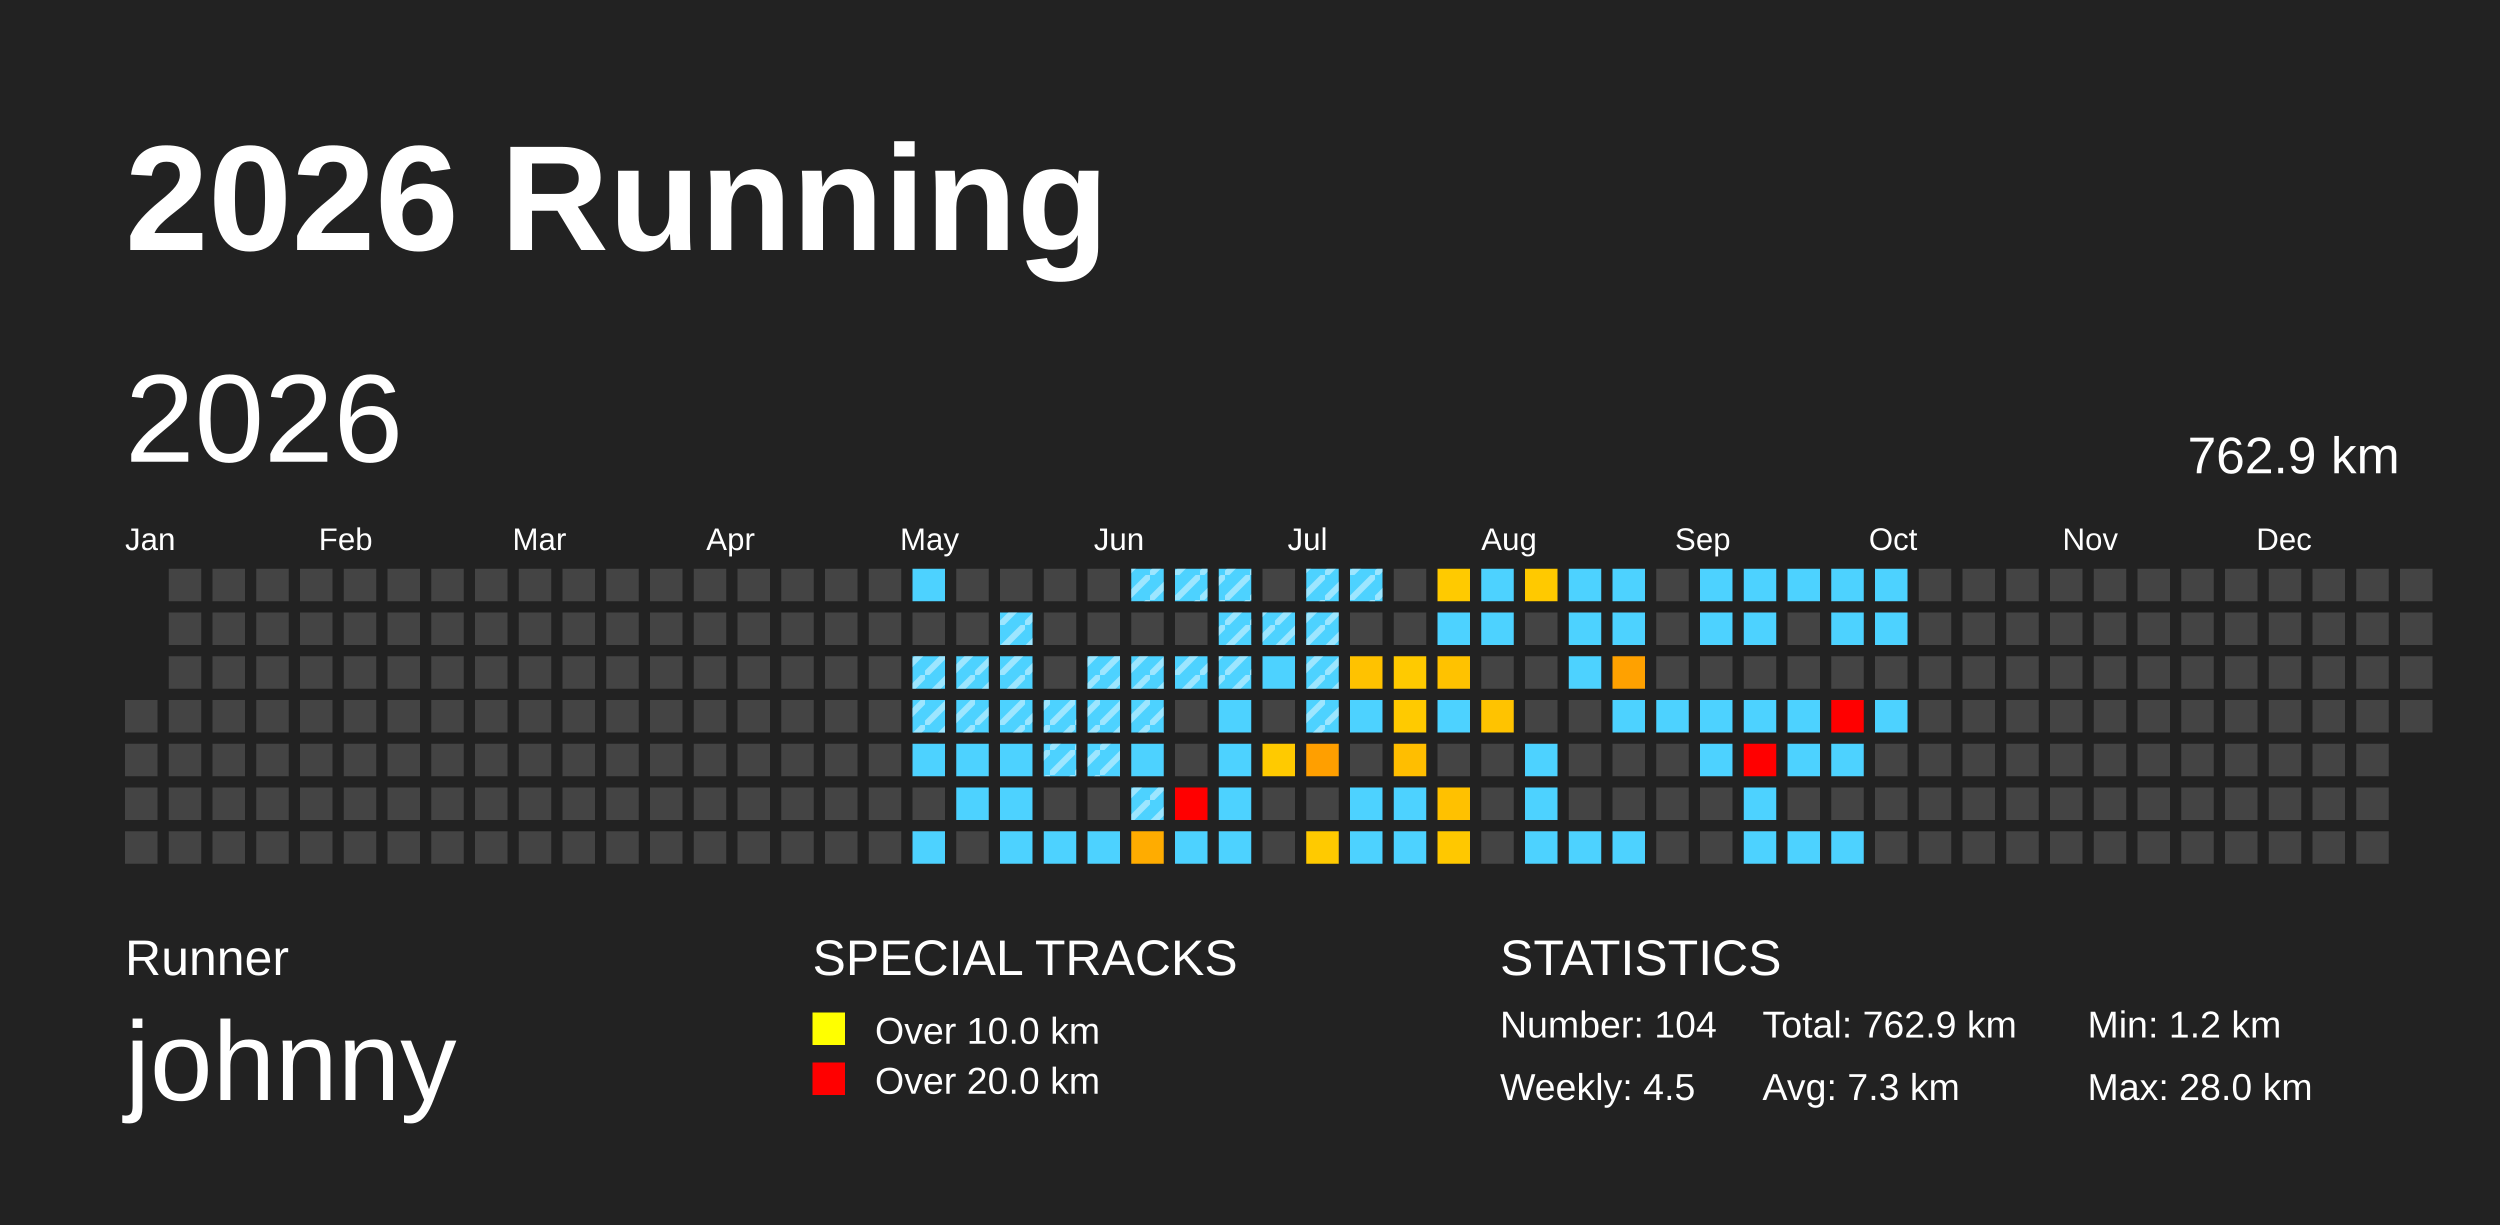
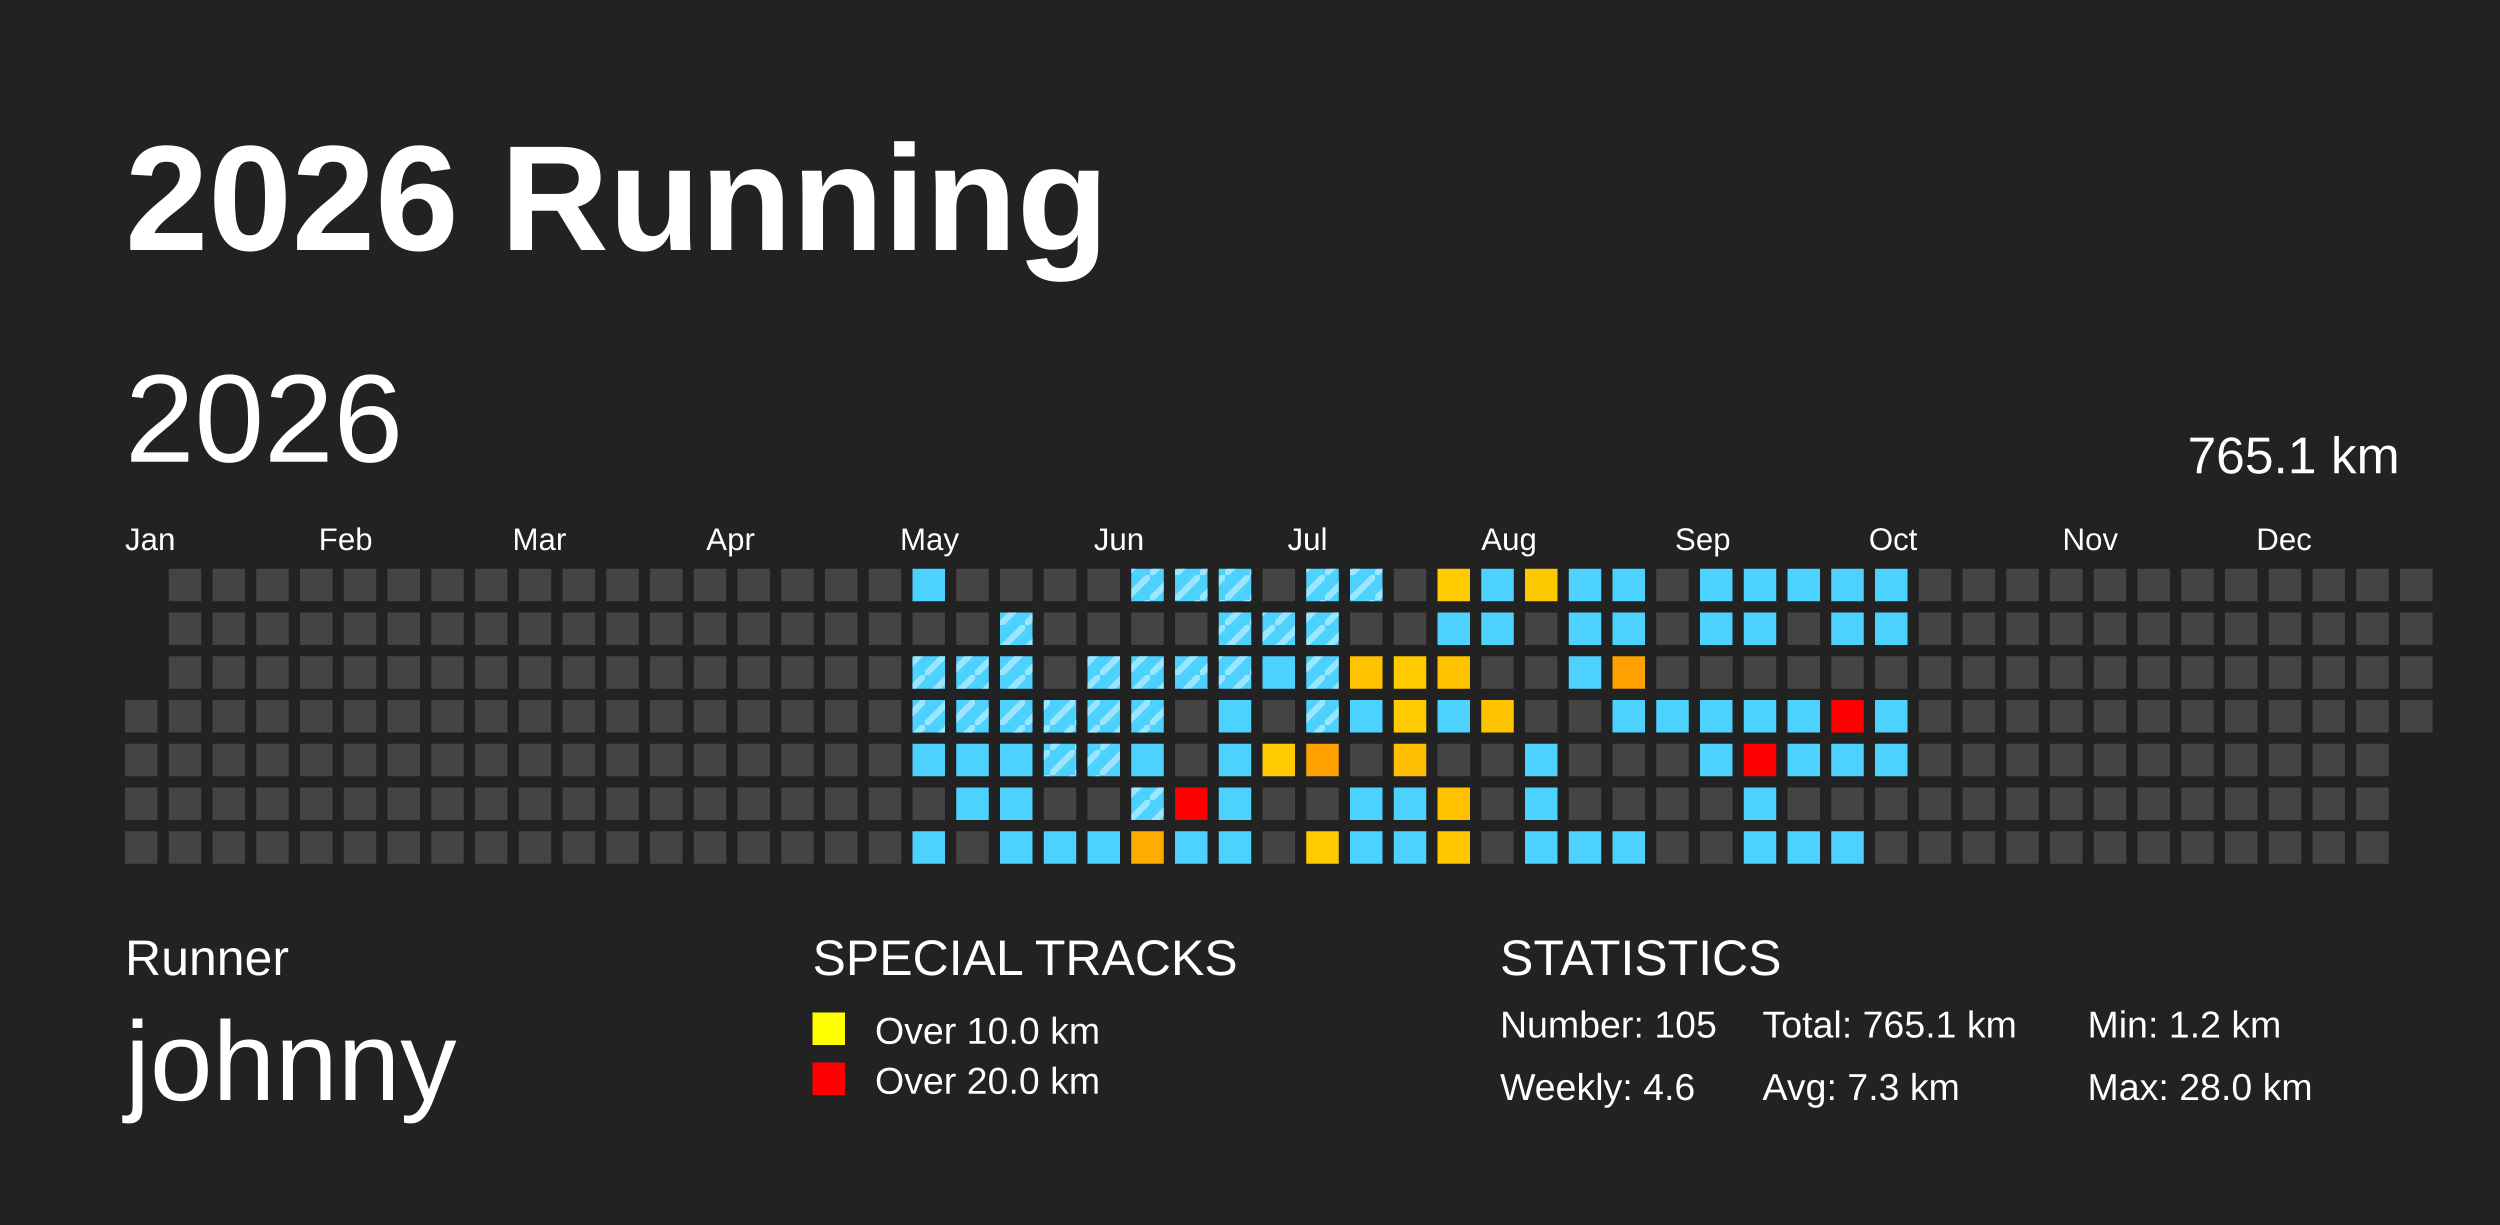
<svg xmlns="http://www.w3.org/2000/svg" baseProfile="full" height="98mm" version="1.1" viewBox="0,0,200,98" width="200mm">
  <defs>
    <pattern height="2" id="indoor-stripe" patternUnits="userSpaceOnUse" width="2">
      <line stroke="white" stroke-opacity="0.45" stroke-width="0.5" x1="0" x2="2" y1="2" y2="0" />
    </pattern>
  </defs>
  <rect fill="#222222" height="98" width="200" x="0" y="0" />
  <text fill="#FFFFFF" style="font-size:12px; font-family:Arial; font-weight:bold;" x="10" y="20">2026 Running</text>
  <text fill="#FFFFFF" style="font-size:4px; font-family:Arial" x="10" y="78">Runner</text>
  <text fill="#FFFFFF" style="font-size:9px; font-family:Arial" x="10" y="88">johnny</text>
  <text fill="#FFFFFF" style="font-size:4px; font-family:Arial" x="65" y="78">SPECIAL TRACKS</text>
  <rect fill="yellow" height="2.6" width="2.6" x="65" y="81" />
  <text fill="#FFFFFF" style="font-size:3px; font-family:Arial" x="70" y="83.5">Over 10.0 km</text>
  <rect fill="red" height="2.6" width="2.6" x="65" y="85" />
  <text fill="#FFFFFF" style="font-size:3px; font-family:Arial" x="70" y="87.5">Over 20.0 km</text>
  <text fill="#FFFFFF" style="font-size:4px; font-family:Arial" x="120" y="78">STATISTICS</text>
-   <text fill="#FFFFFF" style="font-size:3px; font-family:Arial" x="120" y="83">Number: 104</text>
-   <text fill="#FFFFFF" style="font-size:3px; font-family:Arial" x="120" y="88">Weekly: 4.5</text>
-   <text fill="#FFFFFF" style="font-size:3px; font-family:Arial" x="141" y="83">Total: 762.9 km</text>
+   <text fill="#FFFFFF" style="font-size:3px; font-family:Arial" x="120" y="83">Number: 105</text>
+   <text fill="#FFFFFF" style="font-size:3px; font-family:Arial" x="120" y="88">Weekly: 4.6</text>
+   <text fill="#FFFFFF" style="font-size:3px; font-family:Arial" x="141" y="83">Total: 765.1 km</text>
  <text fill="#FFFFFF" style="font-size:3px; font-family:Arial" x="141" y="88">Avg: 7.3 km</text>
  <text fill="#FFFFFF" style="font-size:3px; font-family:Arial" x="167" y="83">Min: 1.2 km</text>
  <text fill="#FFFFFF" style="font-size:3px; font-family:Arial" x="167" y="88">Max: 28.0 km</text>
  <text dominant-baseline="hanging" fill="#FFFFFF" style="font-size:10.0px; font-family:Arial;" x="10" y="30">2026</text>
-   <text dominant-baseline="hanging" fill="#FFFFFF" style="font-size:4.125px; font-family:Arial;" x="175" y="35">762.9 km</text>
+   <text dominant-baseline="hanging" fill="#FFFFFF" style="font-size:4.125px; font-family:Arial;" x="175" y="35">765.1 km</text>
  <text fill="#FFFFFF" style="font-size:2.5px; font-family:Arial" x="10.0" y="44">Jan</text>
  <text fill="#FFFFFF" style="font-size:2.5px; font-family:Arial" x="25.5" y="44">Feb</text>
  <text fill="#FFFFFF" style="font-size:2.5px; font-family:Arial" x="41.0" y="44">Mar</text>
  <text fill="#FFFFFF" style="font-size:2.5px; font-family:Arial" x="56.5" y="44">Apr</text>
  <text fill="#FFFFFF" style="font-size:2.5px; font-family:Arial" x="72.0" y="44">May</text>
  <text fill="#FFFFFF" style="font-size:2.5px; font-family:Arial" x="87.5" y="44">Jun</text>
  <text fill="#FFFFFF" style="font-size:2.5px; font-family:Arial" x="103.0" y="44">Jul</text>
  <text fill="#FFFFFF" style="font-size:2.5px; font-family:Arial" x="118.5" y="44">Aug</text>
  <text fill="#FFFFFF" style="font-size:2.5px; font-family:Arial" x="134.0" y="44">Sep</text>
  <text fill="#FFFFFF" style="font-size:2.5px; font-family:Arial" x="149.5" y="44">Oct</text>
  <text fill="#FFFFFF" style="font-size:2.5px; font-family:Arial" x="165.0" y="44">Nov</text>
  <text fill="#FFFFFF" style="font-size:2.5px; font-family:Arial" x="180.5" y="44">Dec</text>
  <rect fill="#444444" height="2.6" width="2.6" x="10.0" y="56.0" />
  <rect fill="#444444" height="2.6" width="2.6" x="10.0" y="59.5" />
  <rect fill="#444444" height="2.6" width="2.6" x="10.0" y="63.0" />
  <rect fill="#444444" height="2.6" width="2.6" x="10.0" y="66.5" />
  <rect fill="#444444" height="2.6" width="2.6" x="13.5" y="45.5" />
  <rect fill="#444444" height="2.6" width="2.6" x="13.5" y="49.0" />
  <rect fill="#444444" height="2.6" width="2.6" x="13.5" y="52.5" />
  <rect fill="#444444" height="2.6" width="2.6" x="13.5" y="56.0" />
  <rect fill="#444444" height="2.6" width="2.6" x="13.5" y="59.5" />
  <rect fill="#444444" height="2.6" width="2.6" x="13.5" y="63.0" />
  <rect fill="#444444" height="2.6" width="2.6" x="13.5" y="66.5" />
  <rect fill="#444444" height="2.6" width="2.6" x="17.0" y="45.5" />
  <rect fill="#444444" height="2.6" width="2.6" x="17.0" y="49.0" />
  <rect fill="#444444" height="2.6" width="2.6" x="17.0" y="52.5" />
  <rect fill="#444444" height="2.6" width="2.6" x="17.0" y="56.0" />
  <rect fill="#444444" height="2.6" width="2.6" x="17.0" y="59.5" />
  <rect fill="#444444" height="2.6" width="2.6" x="17.0" y="63.0" />
  <rect fill="#444444" height="2.6" width="2.6" x="17.0" y="66.5" />
  <rect fill="#444444" height="2.6" width="2.6" x="20.5" y="45.5" />
  <rect fill="#444444" height="2.6" width="2.6" x="20.5" y="49.0" />
  <rect fill="#444444" height="2.6" width="2.6" x="20.5" y="52.5" />
  <rect fill="#444444" height="2.6" width="2.6" x="20.5" y="56.0" />
  <rect fill="#444444" height="2.6" width="2.6" x="20.5" y="59.5" />
  <rect fill="#444444" height="2.6" width="2.6" x="20.5" y="63.0" />
  <rect fill="#444444" height="2.6" width="2.6" x="20.5" y="66.5" />
  <rect fill="#444444" height="2.6" width="2.6" x="24.0" y="45.5" />
  <rect fill="#444444" height="2.6" width="2.6" x="24.0" y="49.0" />
  <rect fill="#444444" height="2.6" width="2.6" x="24.0" y="52.5" />
  <rect fill="#444444" height="2.6" width="2.6" x="24.0" y="56.0" />
  <rect fill="#444444" height="2.6" width="2.6" x="24.0" y="59.5" />
  <rect fill="#444444" height="2.6" width="2.6" x="24.0" y="63.0" />
  <rect fill="#444444" height="2.6" width="2.6" x="24.0" y="66.5" />
  <rect fill="#444444" height="2.6" width="2.6" x="27.5" y="45.5" />
  <rect fill="#444444" height="2.6" width="2.6" x="27.5" y="49.0" />
  <rect fill="#444444" height="2.6" width="2.6" x="27.5" y="52.5" />
  <rect fill="#444444" height="2.6" width="2.6" x="27.5" y="56.0" />
  <rect fill="#444444" height="2.6" width="2.6" x="27.5" y="59.5" />
  <rect fill="#444444" height="2.6" width="2.6" x="27.5" y="63.0" />
  <rect fill="#444444" height="2.6" width="2.6" x="27.5" y="66.5" />
  <rect fill="#444444" height="2.6" width="2.6" x="31.0" y="45.5" />
  <rect fill="#444444" height="2.6" width="2.6" x="31.0" y="49.0" />
  <rect fill="#444444" height="2.6" width="2.6" x="31.0" y="52.5" />
  <rect fill="#444444" height="2.6" width="2.6" x="31.0" y="56.0" />
  <rect fill="#444444" height="2.6" width="2.6" x="31.0" y="59.5" />
  <rect fill="#444444" height="2.6" width="2.6" x="31.0" y="63.0" />
  <rect fill="#444444" height="2.6" width="2.6" x="31.0" y="66.5" />
  <rect fill="#444444" height="2.6" width="2.6" x="34.5" y="45.5" />
  <rect fill="#444444" height="2.6" width="2.6" x="34.5" y="49.0" />
  <rect fill="#444444" height="2.6" width="2.6" x="34.5" y="52.5" />
  <rect fill="#444444" height="2.6" width="2.6" x="34.5" y="56.0" />
  <rect fill="#444444" height="2.6" width="2.6" x="34.5" y="59.5" />
  <rect fill="#444444" height="2.6" width="2.6" x="34.5" y="63.0" />
  <rect fill="#444444" height="2.6" width="2.6" x="34.5" y="66.5" />
  <rect fill="#444444" height="2.6" width="2.6" x="38.0" y="45.5" />
  <rect fill="#444444" height="2.6" width="2.6" x="38.0" y="49.0" />
  <rect fill="#444444" height="2.6" width="2.6" x="38.0" y="52.5" />
  <rect fill="#444444" height="2.6" width="2.6" x="38.0" y="56.0" />
  <rect fill="#444444" height="2.6" width="2.6" x="38.0" y="59.5" />
  <rect fill="#444444" height="2.6" width="2.6" x="38.0" y="63.0" />
  <rect fill="#444444" height="2.6" width="2.6" x="38.0" y="66.5" />
  <rect fill="#444444" height="2.6" width="2.6" x="41.5" y="45.5" />
  <rect fill="#444444" height="2.6" width="2.6" x="41.5" y="49.0" />
  <rect fill="#444444" height="2.6" width="2.6" x="41.5" y="52.5" />
  <rect fill="#444444" height="2.6" width="2.6" x="41.5" y="56.0" />
  <rect fill="#444444" height="2.6" width="2.6" x="41.5" y="59.5" />
  <rect fill="#444444" height="2.6" width="2.6" x="41.5" y="63.0" />
  <rect fill="#444444" height="2.6" width="2.6" x="41.5" y="66.5" />
  <rect fill="#444444" height="2.6" width="2.6" x="45.0" y="45.5" />
  <rect fill="#444444" height="2.6" width="2.6" x="45.0" y="49.0" />
  <rect fill="#444444" height="2.6" width="2.6" x="45.0" y="52.5" />
  <rect fill="#444444" height="2.6" width="2.6" x="45.0" y="56.0" />
  <rect fill="#444444" height="2.6" width="2.6" x="45.0" y="59.5" />
  <rect fill="#444444" height="2.6" width="2.6" x="45.0" y="63.0" />
  <rect fill="#444444" height="2.6" width="2.6" x="45.0" y="66.5" />
  <rect fill="#444444" height="2.6" width="2.6" x="48.5" y="45.5" />
  <rect fill="#444444" height="2.6" width="2.6" x="48.5" y="49.0" />
  <rect fill="#444444" height="2.6" width="2.6" x="48.5" y="52.5" />
  <rect fill="#444444" height="2.6" width="2.6" x="48.5" y="56.0" />
  <rect fill="#444444" height="2.6" width="2.6" x="48.5" y="59.5" />
  <rect fill="#444444" height="2.6" width="2.6" x="48.5" y="63.0" />
  <rect fill="#444444" height="2.6" width="2.6" x="48.5" y="66.5" />
  <rect fill="#444444" height="2.6" width="2.6" x="52.0" y="45.5" />
  <rect fill="#444444" height="2.6" width="2.6" x="52.0" y="49.0" />
  <rect fill="#444444" height="2.6" width="2.6" x="52.0" y="52.5" />
  <rect fill="#444444" height="2.6" width="2.6" x="52.0" y="56.0" />
  <rect fill="#444444" height="2.6" width="2.6" x="52.0" y="59.5" />
  <rect fill="#444444" height="2.6" width="2.6" x="52.0" y="63.0" />
  <rect fill="#444444" height="2.6" width="2.6" x="52.0" y="66.5" />
  <rect fill="#444444" height="2.6" width="2.6" x="55.5" y="45.5" />
  <rect fill="#444444" height="2.6" width="2.6" x="55.5" y="49.0" />
  <rect fill="#444444" height="2.6" width="2.6" x="55.5" y="52.5" />
  <rect fill="#444444" height="2.6" width="2.6" x="55.5" y="56.0" />
  <rect fill="#444444" height="2.6" width="2.6" x="55.5" y="59.5" />
  <rect fill="#444444" height="2.6" width="2.6" x="55.5" y="63.0" />
  <rect fill="#444444" height="2.6" width="2.6" x="55.5" y="66.5" />
  <rect fill="#444444" height="2.6" width="2.6" x="59.0" y="45.5" />
  <rect fill="#444444" height="2.6" width="2.6" x="59.0" y="49.0" />
  <rect fill="#444444" height="2.6" width="2.6" x="59.0" y="52.5" />
  <rect fill="#444444" height="2.6" width="2.6" x="59.0" y="56.0" />
  <rect fill="#444444" height="2.6" width="2.6" x="59.0" y="59.5" />
  <rect fill="#444444" height="2.6" width="2.6" x="59.0" y="63.0" />
  <rect fill="#444444" height="2.6" width="2.6" x="59.0" y="66.5" />
  <rect fill="#444444" height="2.6" width="2.6" x="62.5" y="45.5" />
  <rect fill="#444444" height="2.6" width="2.6" x="62.5" y="49.0" />
  <rect fill="#444444" height="2.6" width="2.6" x="62.5" y="52.5" />
  <rect fill="#444444" height="2.6" width="2.6" x="62.5" y="56.0" />
  <rect fill="#444444" height="2.6" width="2.6" x="62.5" y="59.5" />
  <rect fill="#444444" height="2.6" width="2.6" x="62.5" y="63.0" />
  <rect fill="#444444" height="2.6" width="2.6" x="62.5" y="66.5" />
  <rect fill="#444444" height="2.6" width="2.6" x="66.0" y="45.5" />
  <rect fill="#444444" height="2.6" width="2.6" x="66.0" y="49.0" />
  <rect fill="#444444" height="2.6" width="2.6" x="66.0" y="52.5" />
  <rect fill="#444444" height="2.6" width="2.6" x="66.0" y="56.0" />
  <rect fill="#444444" height="2.6" width="2.6" x="66.0" y="59.5" />
  <rect fill="#444444" height="2.6" width="2.6" x="66.0" y="63.0" />
  <rect fill="#444444" height="2.6" width="2.6" x="66.0" y="66.5" />
  <rect fill="#444444" height="2.6" width="2.6" x="69.5" y="45.5" />
  <rect fill="#444444" height="2.6" width="2.6" x="69.5" y="49.0" />
  <rect fill="#444444" height="2.6" width="2.6" x="69.5" y="52.5" />
  <rect fill="#444444" height="2.6" width="2.6" x="69.5" y="56.0" />
  <rect fill="#444444" height="2.6" width="2.6" x="69.5" y="59.5" />
  <rect fill="#444444" height="2.6" width="2.6" x="69.5" y="63.0" />
  <rect fill="#444444" height="2.6" width="2.6" x="69.5" y="66.5" />
  <rect fill="#4dd2ff" height="2.6" width="2.6" x="73.0" y="45.5" />
  <rect fill="#444444" height="2.6" width="2.6" x="73.0" y="49.0" />
  <rect fill="#4dd2ff" height="2.6" width="2.6" x="73.0" y="52.5" />
  <rect fill="url(#indoor-stripe)" height="2.6" style="pointer-events: none;" width="2.6" x="73.0" y="52.5" />
  <rect fill="#4dd2ff" height="2.6" width="2.6" x="73.0" y="56.0" />
  <rect fill="url(#indoor-stripe)" height="2.6" style="pointer-events: none;" width="2.6" x="73.0" y="56.0" />
  <rect fill="#4dd2ff" height="2.6" width="2.6" x="73.0" y="59.5" />
  <rect fill="#444444" height="2.6" width="2.6" x="73.0" y="63.0" />
  <rect fill="#4dd2ff" height="2.6" width="2.6" x="73.0" y="66.5" />
  <rect fill="#444444" height="2.6" width="2.6" x="76.5" y="45.5" />
  <rect fill="#444444" height="2.6" width="2.6" x="76.5" y="49.0" />
  <rect fill="#4dd2ff" height="2.6" width="2.6" x="76.5" y="52.5" />
  <rect fill="url(#indoor-stripe)" height="2.6" style="pointer-events: none;" width="2.6" x="76.5" y="52.5" />
  <rect fill="#4dd2ff" height="2.6" width="2.6" x="76.5" y="56.0" />
  <rect fill="url(#indoor-stripe)" height="2.6" style="pointer-events: none;" width="2.6" x="76.5" y="56.0" />
  <rect fill="#4dd2ff" height="2.6" width="2.6" x="76.5" y="59.5" />
  <rect fill="#4dd2ff" height="2.6" width="2.6" x="76.5" y="63.0" />
  <rect fill="#444444" height="2.6" width="2.6" x="76.5" y="66.5" />
  <rect fill="#444444" height="2.6" width="2.6" x="80.0" y="45.5" />
  <rect fill="#4dd2ff" height="2.6" width="2.6" x="80.0" y="49.0" />
  <rect fill="url(#indoor-stripe)" height="2.6" style="pointer-events: none;" width="2.6" x="80.0" y="49.0" />
  <rect fill="#4dd2ff" height="2.6" width="2.6" x="80.0" y="52.5" />
  <rect fill="url(#indoor-stripe)" height="2.6" style="pointer-events: none;" width="2.6" x="80.0" y="52.5" />
  <rect fill="#4dd2ff" height="2.6" width="2.6" x="80.0" y="56.0" />
  <rect fill="url(#indoor-stripe)" height="2.6" style="pointer-events: none;" width="2.6" x="80.0" y="56.0" />
  <rect fill="#4dd2ff" height="2.6" width="2.6" x="80.0" y="59.5" />
  <rect fill="#4dd2ff" height="2.6" width="2.6" x="80.0" y="63.0" />
  <rect fill="#4dd2ff" height="2.6" width="2.6" x="80.0" y="66.5" />
  <rect fill="#444444" height="2.6" width="2.6" x="83.5" y="45.5" />
  <rect fill="#444444" height="2.6" width="2.6" x="83.5" y="49.0" />
  <rect fill="#444444" height="2.6" width="2.6" x="83.5" y="52.5" />
  <rect fill="#4dd2ff" height="2.6" width="2.6" x="83.5" y="56.0" />
  <rect fill="url(#indoor-stripe)" height="2.6" style="pointer-events: none;" width="2.6" x="83.5" y="56.0" />
  <rect fill="#4dd2ff" height="2.6" width="2.6" x="83.5" y="59.5" />
  <rect fill="url(#indoor-stripe)" height="2.6" style="pointer-events: none;" width="2.6" x="83.5" y="59.5" />
  <rect fill="#444444" height="2.6" width="2.6" x="83.5" y="63.0" />
  <rect fill="#4dd2ff" height="2.6" width="2.6" x="83.5" y="66.5" />
  <rect fill="#444444" height="2.6" width="2.6" x="87.0" y="45.5" />
  <rect fill="#444444" height="2.6" width="2.6" x="87.0" y="49.0" />
  <rect fill="#4dd2ff" height="2.6" width="2.6" x="87.0" y="52.5" />
  <rect fill="url(#indoor-stripe)" height="2.6" style="pointer-events: none;" width="2.6" x="87.0" y="52.5" />
  <rect fill="#4dd2ff" height="2.6" width="2.6" x="87.0" y="56.0" />
  <rect fill="url(#indoor-stripe)" height="2.6" style="pointer-events: none;" width="2.6" x="87.0" y="56.0" />
  <rect fill="#4dd2ff" height="2.6" width="2.6" x="87.0" y="59.5" />
  <rect fill="url(#indoor-stripe)" height="2.6" style="pointer-events: none;" width="2.6" x="87.0" y="59.5" />
  <rect fill="#444444" height="2.6" width="2.6" x="87.0" y="63.0" />
  <rect fill="#4dd2ff" height="2.6" width="2.6" x="87.0" y="66.5" />
  <rect fill="#4dd2ff" height="2.6" width="2.6" x="90.5" y="45.5" />
  <rect fill="url(#indoor-stripe)" height="2.6" style="pointer-events: none;" width="2.6" x="90.5" y="45.5" />
  <rect fill="#444444" height="2.6" width="2.6" x="90.5" y="49.0" />
  <rect fill="#4dd2ff" height="2.6" width="2.6" x="90.5" y="52.5" />
  <rect fill="url(#indoor-stripe)" height="2.6" style="pointer-events: none;" width="2.6" x="90.5" y="52.5" />
  <rect fill="#4dd2ff" height="2.6" width="2.6" x="90.5" y="56.0" />
  <rect fill="url(#indoor-stripe)" height="2.6" style="pointer-events: none;" width="2.6" x="90.5" y="56.0" />
  <rect fill="#4dd2ff" height="2.6" width="2.6" x="90.5" y="59.5" />
  <rect fill="#4dd2ff" height="2.6" width="2.6" x="90.5" y="63.0" />
  <rect fill="url(#indoor-stripe)" height="2.6" style="pointer-events: none;" width="2.6" x="90.5" y="63.0" />
  <rect fill="#ffac00" height="2.6" width="2.6" x="90.5" y="66.5" />
  <rect fill="#4dd2ff" height="2.6" width="2.6" x="94.0" y="45.5" />
  <rect fill="url(#indoor-stripe)" height="2.6" style="pointer-events: none;" width="2.6" x="94.0" y="45.5" />
  <rect fill="#444444" height="2.6" width="2.6" x="94.0" y="49.0" />
  <rect fill="#4dd2ff" height="2.6" width="2.6" x="94.0" y="52.5" />
  <rect fill="url(#indoor-stripe)" height="2.6" style="pointer-events: none;" width="2.6" x="94.0" y="52.5" />
  <rect fill="#444444" height="2.6" width="2.6" x="94.0" y="56.0" />
  <rect fill="#444444" height="2.6" width="2.6" x="94.0" y="59.5" />
  <rect fill="red" height="2.6" width="2.6" x="94.0" y="63.0" />
  <rect fill="#4dd2ff" height="2.6" width="2.6" x="94.0" y="66.5" />
  <rect fill="#4dd2ff" height="2.6" width="2.6" x="97.5" y="45.5" />
  <rect fill="url(#indoor-stripe)" height="2.6" style="pointer-events: none;" width="2.6" x="97.5" y="45.5" />
  <rect fill="#4dd2ff" height="2.6" width="2.6" x="97.5" y="49.0" />
  <rect fill="url(#indoor-stripe)" height="2.6" style="pointer-events: none;" width="2.6" x="97.5" y="49.0" />
  <rect fill="#4dd2ff" height="2.6" width="2.6" x="97.5" y="52.5" />
  <rect fill="url(#indoor-stripe)" height="2.6" style="pointer-events: none;" width="2.6" x="97.5" y="52.5" />
  <rect fill="#4dd2ff" height="2.6" width="2.6" x="97.5" y="56.0" />
  <rect fill="#4dd2ff" height="2.6" width="2.6" x="97.5" y="59.5" />
  <rect fill="#4dd2ff" height="2.6" width="2.6" x="97.5" y="63.0" />
  <rect fill="#4dd2ff" height="2.6" width="2.6" x="97.5" y="66.5" />
  <rect fill="#444444" height="2.6" width="2.6" x="101.0" y="45.5" />
  <rect fill="#4dd2ff" height="2.6" width="2.6" x="101.0" y="49.0" />
  <rect fill="url(#indoor-stripe)" height="2.6" style="pointer-events: none;" width="2.6" x="101.0" y="49.0" />
  <rect fill="#4dd2ff" height="2.6" width="2.6" x="101.0" y="52.5" />
  <rect fill="#444444" height="2.6" width="2.6" x="101.0" y="56.0" />
  <rect fill="#ffca00" height="2.6" width="2.6" x="101.0" y="59.5" />
  <rect fill="#444444" height="2.6" width="2.6" x="101.0" y="63.0" />
  <rect fill="#444444" height="2.6" width="2.6" x="101.0" y="66.5" />
  <rect fill="#4dd2ff" height="2.6" width="2.6" x="104.5" y="45.5" />
  <rect fill="url(#indoor-stripe)" height="2.6" style="pointer-events: none;" width="2.6" x="104.5" y="45.5" />
  <rect fill="#4dd2ff" height="2.6" width="2.6" x="104.5" y="49.0" />
  <rect fill="url(#indoor-stripe)" height="2.6" style="pointer-events: none;" width="2.6" x="104.5" y="49.0" />
  <rect fill="#4dd2ff" height="2.6" width="2.6" x="104.5" y="52.5" />
  <rect fill="url(#indoor-stripe)" height="2.6" style="pointer-events: none;" width="2.6" x="104.5" y="52.5" />
  <rect fill="#4dd2ff" height="2.6" width="2.6" x="104.5" y="56.0" />
  <rect fill="url(#indoor-stripe)" height="2.6" style="pointer-events: none;" width="2.6" x="104.5" y="56.0" />
  <rect fill="#ff9f00" height="2.6" width="2.6" x="104.5" y="59.5" />
  <rect fill="#444444" height="2.6" width="2.6" x="104.5" y="63.0" />
  <rect fill="#ffca00" height="2.6" width="2.6" x="104.5" y="66.5" />
  <rect fill="#4dd2ff" height="2.6" width="2.6" x="108.0" y="45.5" />
  <rect fill="url(#indoor-stripe)" height="2.6" style="pointer-events: none;" width="2.6" x="108.0" y="45.5" />
  <rect fill="#444444" height="2.6" width="2.6" x="108.0" y="49.0" />
  <rect fill="#ffc200" height="2.6" width="2.6" x="108.0" y="52.5" />
  <rect fill="#4dd2ff" height="2.6" width="2.6" x="108.0" y="56.0" />
  <rect fill="#444444" height="2.6" width="2.6" x="108.0" y="59.5" />
  <rect fill="#4dd2ff" height="2.6" width="2.6" x="108.0" y="63.0" />
  <rect fill="#4dd2ff" height="2.6" width="2.6" x="108.0" y="66.5" />
  <rect fill="#444444" height="2.6" width="2.6" x="111.5" y="45.5" />
  <rect fill="#444444" height="2.6" width="2.6" x="111.5" y="49.0" />
  <rect fill="#ffca00" height="2.6" width="2.6" x="111.5" y="52.5" />
  <rect fill="#ffca00" height="2.6" width="2.6" x="111.5" y="56.0" />
  <rect fill="#ffbe00" height="2.6" width="2.6" x="111.5" y="59.5" />
  <rect fill="#4dd2ff" height="2.6" width="2.6" x="111.5" y="63.0" />
  <rect fill="#4dd2ff" height="2.6" width="2.6" x="111.5" y="66.5" />
  <rect fill="#ffca00" height="2.6" width="2.6" x="115.0" y="45.5" />
  <rect fill="#4dd2ff" height="2.6" width="2.6" x="115.0" y="49.0" />
  <rect fill="#ffc200" height="2.6" width="2.6" x="115.0" y="52.5" />
  <rect fill="#4dd2ff" height="2.6" width="2.6" x="115.0" y="56.0" />
  <rect fill="#444444" height="2.6" width="2.6" x="115.0" y="59.5" />
  <rect fill="#ffc100" height="2.6" width="2.6" x="115.0" y="63.0" />
  <rect fill="#ffc800" height="2.6" width="2.6" x="115.0" y="66.5" />
  <rect fill="#4dd2ff" height="2.6" width="2.6" x="118.5" y="45.5" />
  <rect fill="#4dd2ff" height="2.6" width="2.6" x="118.5" y="49.0" />
  <rect fill="#444444" height="2.6" width="2.6" x="118.5" y="52.5" />
  <rect fill="#ffc300" height="2.6" width="2.6" x="118.5" y="56.0" />
  <rect fill="#444444" height="2.6" width="2.6" x="118.5" y="59.5" />
  <rect fill="#444444" height="2.6" width="2.6" x="118.5" y="63.0" />
  <rect fill="#444444" height="2.6" width="2.6" x="118.5" y="66.5" />
  <rect fill="#ffc900" height="2.6" width="2.6" x="122.0" y="45.5" />
  <rect fill="#444444" height="2.6" width="2.6" x="122.0" y="49.0" />
  <rect fill="#444444" height="2.6" width="2.6" x="122.0" y="52.5" />
  <rect fill="#444444" height="2.6" width="2.6" x="122.0" y="56.0" />
  <rect fill="#4dd2ff" height="2.6" width="2.6" x="122.0" y="59.5" />
  <rect fill="#4dd2ff" height="2.6" width="2.6" x="122.0" y="63.0" />
  <rect fill="#4dd2ff" height="2.6" width="2.6" x="122.0" y="66.5" />
  <rect fill="#4dd2ff" height="2.6" width="2.6" x="125.5" y="45.5" />
  <rect fill="#4dd2ff" height="2.6" width="2.6" x="125.5" y="49.0" />
  <rect fill="#4dd2ff" height="2.6" width="2.6" x="125.5" y="52.5" />
  <rect fill="#444444" height="2.6" width="2.6" x="125.5" y="56.0" />
  <rect fill="#444444" height="2.6" width="2.6" x="125.5" y="59.5" />
  <rect fill="#444444" height="2.6" width="2.6" x="125.5" y="63.0" />
  <rect fill="#4dd2ff" height="2.6" width="2.6" x="125.5" y="66.5" />
  <rect fill="#4dd2ff" height="2.6" width="2.6" x="129.0" y="45.5" />
  <rect fill="#4dd2ff" height="2.6" width="2.6" x="129.0" y="49.0" />
  <rect fill="#ffa100" height="2.6" width="2.6" x="129.0" y="52.5" />
  <rect fill="#4dd2ff" height="2.6" width="2.6" x="129.0" y="56.0" />
  <rect fill="#444444" height="2.6" width="2.6" x="129.0" y="59.5" />
  <rect fill="#444444" height="2.6" width="2.6" x="129.0" y="63.0" />
  <rect fill="#4dd2ff" height="2.6" width="2.6" x="129.0" y="66.5" />
  <rect fill="#444444" height="2.6" width="2.6" x="132.5" y="45.5" />
  <rect fill="#444444" height="2.6" width="2.6" x="132.5" y="49.0" />
  <rect fill="#444444" height="2.6" width="2.6" x="132.5" y="52.5" />
  <rect fill="#4dd2ff" height="2.6" width="2.6" x="132.5" y="56.0" />
  <rect fill="#444444" height="2.6" width="2.6" x="132.5" y="59.5" />
  <rect fill="#444444" height="2.6" width="2.6" x="132.5" y="63.0" />
  <rect fill="#444444" height="2.6" width="2.6" x="132.5" y="66.5" />
  <rect fill="#4dd2ff" height="2.6" width="2.6" x="136.0" y="45.5" />
  <rect fill="#4dd2ff" height="2.6" width="2.6" x="136.0" y="49.0" />
  <rect fill="#444444" height="2.6" width="2.6" x="136.0" y="52.5" />
  <rect fill="#4dd2ff" height="2.6" width="2.6" x="136.0" y="56.0" />
  <rect fill="#4dd2ff" height="2.6" width="2.6" x="136.0" y="59.5" />
  <rect fill="#444444" height="2.6" width="2.6" x="136.0" y="63.0" />
  <rect fill="#444444" height="2.6" width="2.6" x="136.0" y="66.5" />
  <rect fill="#4dd2ff" height="2.6" width="2.6" x="139.5" y="45.5" />
  <rect fill="#4dd2ff" height="2.6" width="2.6" x="139.5" y="49.0" />
  <rect fill="#444444" height="2.6" width="2.6" x="139.5" y="52.5" />
  <rect fill="#4dd2ff" height="2.6" width="2.6" x="139.5" y="56.0" />
  <rect fill="red" height="2.6" width="2.6" x="139.5" y="59.5" />
  <rect fill="#4dd2ff" height="2.6" width="2.6" x="139.5" y="63.0" />
  <rect fill="#4dd2ff" height="2.6" width="2.6" x="139.5" y="66.5" />
  <rect fill="#4dd2ff" height="2.6" width="2.6" x="143.0" y="45.5" />
  <rect fill="#444444" height="2.6" width="2.6" x="143.0" y="49.0" />
  <rect fill="#444444" height="2.6" width="2.6" x="143.0" y="52.5" />
  <rect fill="#4dd2ff" height="2.6" width="2.6" x="143.0" y="56.0" />
  <rect fill="#4dd2ff" height="2.6" width="2.6" x="143.0" y="59.5" />
  <rect fill="#444444" height="2.6" width="2.6" x="143.0" y="63.0" />
  <rect fill="#4dd2ff" height="2.6" width="2.6" x="143.0" y="66.5" />
  <rect fill="#4dd2ff" height="2.6" width="2.6" x="146.5" y="45.5" />
  <rect fill="#4dd2ff" height="2.6" width="2.6" x="146.5" y="49.0" />
  <rect fill="#444444" height="2.6" width="2.6" x="146.5" y="52.5" />
  <rect fill="red" height="2.6" width="2.6" x="146.5" y="56.0" />
  <rect fill="#4dd2ff" height="2.6" width="2.6" x="146.5" y="59.5" />
  <rect fill="#444444" height="2.6" width="2.6" x="146.5" y="63.0" />
  <rect fill="#4dd2ff" height="2.6" width="2.6" x="146.5" y="66.5" />
  <rect fill="#4dd2ff" height="2.6" width="2.6" x="150.0" y="45.5" />
  <rect fill="#4dd2ff" height="2.6" width="2.6" x="150.0" y="49.0" />
  <rect fill="#444444" height="2.6" width="2.6" x="150.0" y="52.5" />
  <rect fill="#4dd2ff" height="2.6" width="2.6" x="150.0" y="56.0" />
-   <rect fill="#444444" height="2.6" width="2.6" x="150.0" y="59.5" />
+   <rect fill="#4dd2ff" height="2.6" width="2.6" x="150.0" y="59.5" />
  <rect fill="#444444" height="2.6" width="2.6" x="150.0" y="63.0" />
  <rect fill="#444444" height="2.6" width="2.6" x="150.0" y="66.5" />
  <rect fill="#444444" height="2.6" width="2.6" x="153.5" y="45.5" />
  <rect fill="#444444" height="2.6" width="2.6" x="153.5" y="49.0" />
  <rect fill="#444444" height="2.6" width="2.6" x="153.5" y="52.5" />
  <rect fill="#444444" height="2.6" width="2.6" x="153.5" y="56.0" />
  <rect fill="#444444" height="2.6" width="2.6" x="153.5" y="59.5" />
  <rect fill="#444444" height="2.6" width="2.6" x="153.5" y="63.0" />
  <rect fill="#444444" height="2.6" width="2.6" x="153.5" y="66.5" />
  <rect fill="#444444" height="2.6" width="2.6" x="157.0" y="45.5" />
  <rect fill="#444444" height="2.6" width="2.6" x="157.0" y="49.0" />
  <rect fill="#444444" height="2.6" width="2.6" x="157.0" y="52.5" />
  <rect fill="#444444" height="2.6" width="2.6" x="157.0" y="56.0" />
  <rect fill="#444444" height="2.6" width="2.6" x="157.0" y="59.5" />
  <rect fill="#444444" height="2.6" width="2.6" x="157.0" y="63.0" />
  <rect fill="#444444" height="2.6" width="2.6" x="157.0" y="66.5" />
  <rect fill="#444444" height="2.6" width="2.6" x="160.5" y="45.5" />
  <rect fill="#444444" height="2.6" width="2.6" x="160.5" y="49.0" />
  <rect fill="#444444" height="2.6" width="2.6" x="160.5" y="52.5" />
  <rect fill="#444444" height="2.6" width="2.6" x="160.5" y="56.0" />
  <rect fill="#444444" height="2.6" width="2.6" x="160.5" y="59.5" />
  <rect fill="#444444" height="2.6" width="2.6" x="160.5" y="63.0" />
  <rect fill="#444444" height="2.6" width="2.6" x="160.5" y="66.5" />
  <rect fill="#444444" height="2.6" width="2.6" x="164.0" y="45.5" />
  <rect fill="#444444" height="2.6" width="2.6" x="164.0" y="49.0" />
  <rect fill="#444444" height="2.6" width="2.6" x="164.0" y="52.5" />
  <rect fill="#444444" height="2.6" width="2.6" x="164.0" y="56.0" />
  <rect fill="#444444" height="2.6" width="2.6" x="164.0" y="59.5" />
  <rect fill="#444444" height="2.6" width="2.6" x="164.0" y="63.0" />
  <rect fill="#444444" height="2.6" width="2.6" x="164.0" y="66.5" />
  <rect fill="#444444" height="2.6" width="2.6" x="167.5" y="45.5" />
  <rect fill="#444444" height="2.6" width="2.6" x="167.5" y="49.0" />
  <rect fill="#444444" height="2.6" width="2.6" x="167.5" y="52.5" />
  <rect fill="#444444" height="2.6" width="2.6" x="167.5" y="56.0" />
  <rect fill="#444444" height="2.6" width="2.6" x="167.5" y="59.5" />
  <rect fill="#444444" height="2.6" width="2.6" x="167.5" y="63.0" />
  <rect fill="#444444" height="2.6" width="2.6" x="167.5" y="66.5" />
  <rect fill="#444444" height="2.6" width="2.6" x="171.0" y="45.5" />
  <rect fill="#444444" height="2.6" width="2.6" x="171.0" y="49.0" />
  <rect fill="#444444" height="2.6" width="2.6" x="171.0" y="52.5" />
  <rect fill="#444444" height="2.6" width="2.6" x="171.0" y="56.0" />
  <rect fill="#444444" height="2.6" width="2.6" x="171.0" y="59.5" />
  <rect fill="#444444" height="2.6" width="2.6" x="171.0" y="63.0" />
  <rect fill="#444444" height="2.6" width="2.6" x="171.0" y="66.5" />
  <rect fill="#444444" height="2.6" width="2.6" x="174.5" y="45.5" />
  <rect fill="#444444" height="2.6" width="2.6" x="174.5" y="49.0" />
  <rect fill="#444444" height="2.6" width="2.6" x="174.5" y="52.5" />
  <rect fill="#444444" height="2.6" width="2.6" x="174.5" y="56.0" />
  <rect fill="#444444" height="2.6" width="2.6" x="174.5" y="59.5" />
  <rect fill="#444444" height="2.6" width="2.6" x="174.5" y="63.0" />
  <rect fill="#444444" height="2.6" width="2.6" x="174.5" y="66.5" />
  <rect fill="#444444" height="2.6" width="2.6" x="178.0" y="45.5" />
  <rect fill="#444444" height="2.6" width="2.6" x="178.0" y="49.0" />
  <rect fill="#444444" height="2.6" width="2.6" x="178.0" y="52.5" />
  <rect fill="#444444" height="2.6" width="2.6" x="178.0" y="56.0" />
  <rect fill="#444444" height="2.6" width="2.6" x="178.0" y="59.5" />
  <rect fill="#444444" height="2.6" width="2.6" x="178.0" y="63.0" />
  <rect fill="#444444" height="2.6" width="2.6" x="178.0" y="66.5" />
  <rect fill="#444444" height="2.6" width="2.6" x="181.5" y="45.5" />
  <rect fill="#444444" height="2.6" width="2.6" x="181.5" y="49.0" />
  <rect fill="#444444" height="2.6" width="2.6" x="181.5" y="52.5" />
  <rect fill="#444444" height="2.6" width="2.6" x="181.5" y="56.0" />
  <rect fill="#444444" height="2.6" width="2.6" x="181.5" y="59.5" />
  <rect fill="#444444" height="2.6" width="2.6" x="181.5" y="63.0" />
  <rect fill="#444444" height="2.6" width="2.6" x="181.5" y="66.5" />
  <rect fill="#444444" height="2.6" width="2.6" x="185.0" y="45.5" />
  <rect fill="#444444" height="2.6" width="2.6" x="185.0" y="49.0" />
  <rect fill="#444444" height="2.6" width="2.6" x="185.0" y="52.5" />
  <rect fill="#444444" height="2.6" width="2.6" x="185.0" y="56.0" />
  <rect fill="#444444" height="2.6" width="2.6" x="185.0" y="59.5" />
  <rect fill="#444444" height="2.6" width="2.6" x="185.0" y="63.0" />
  <rect fill="#444444" height="2.6" width="2.6" x="185.0" y="66.5" />
  <rect fill="#444444" height="2.6" width="2.6" x="188.5" y="45.5" />
  <rect fill="#444444" height="2.6" width="2.6" x="188.5" y="49.0" />
  <rect fill="#444444" height="2.6" width="2.6" x="188.5" y="52.5" />
  <rect fill="#444444" height="2.6" width="2.6" x="188.5" y="56.0" />
  <rect fill="#444444" height="2.6" width="2.6" x="188.5" y="59.5" />
  <rect fill="#444444" height="2.6" width="2.6" x="188.5" y="63.0" />
  <rect fill="#444444" height="2.6" width="2.6" x="188.5" y="66.5" />
  <rect fill="#444444" height="2.6" width="2.6" x="192.0" y="45.5" />
  <rect fill="#444444" height="2.6" width="2.6" x="192.0" y="49.0" />
  <rect fill="#444444" height="2.6" width="2.6" x="192.0" y="52.5" />
  <rect fill="#444444" height="2.6" width="2.6" x="192.0" y="56.0" />
</svg>
